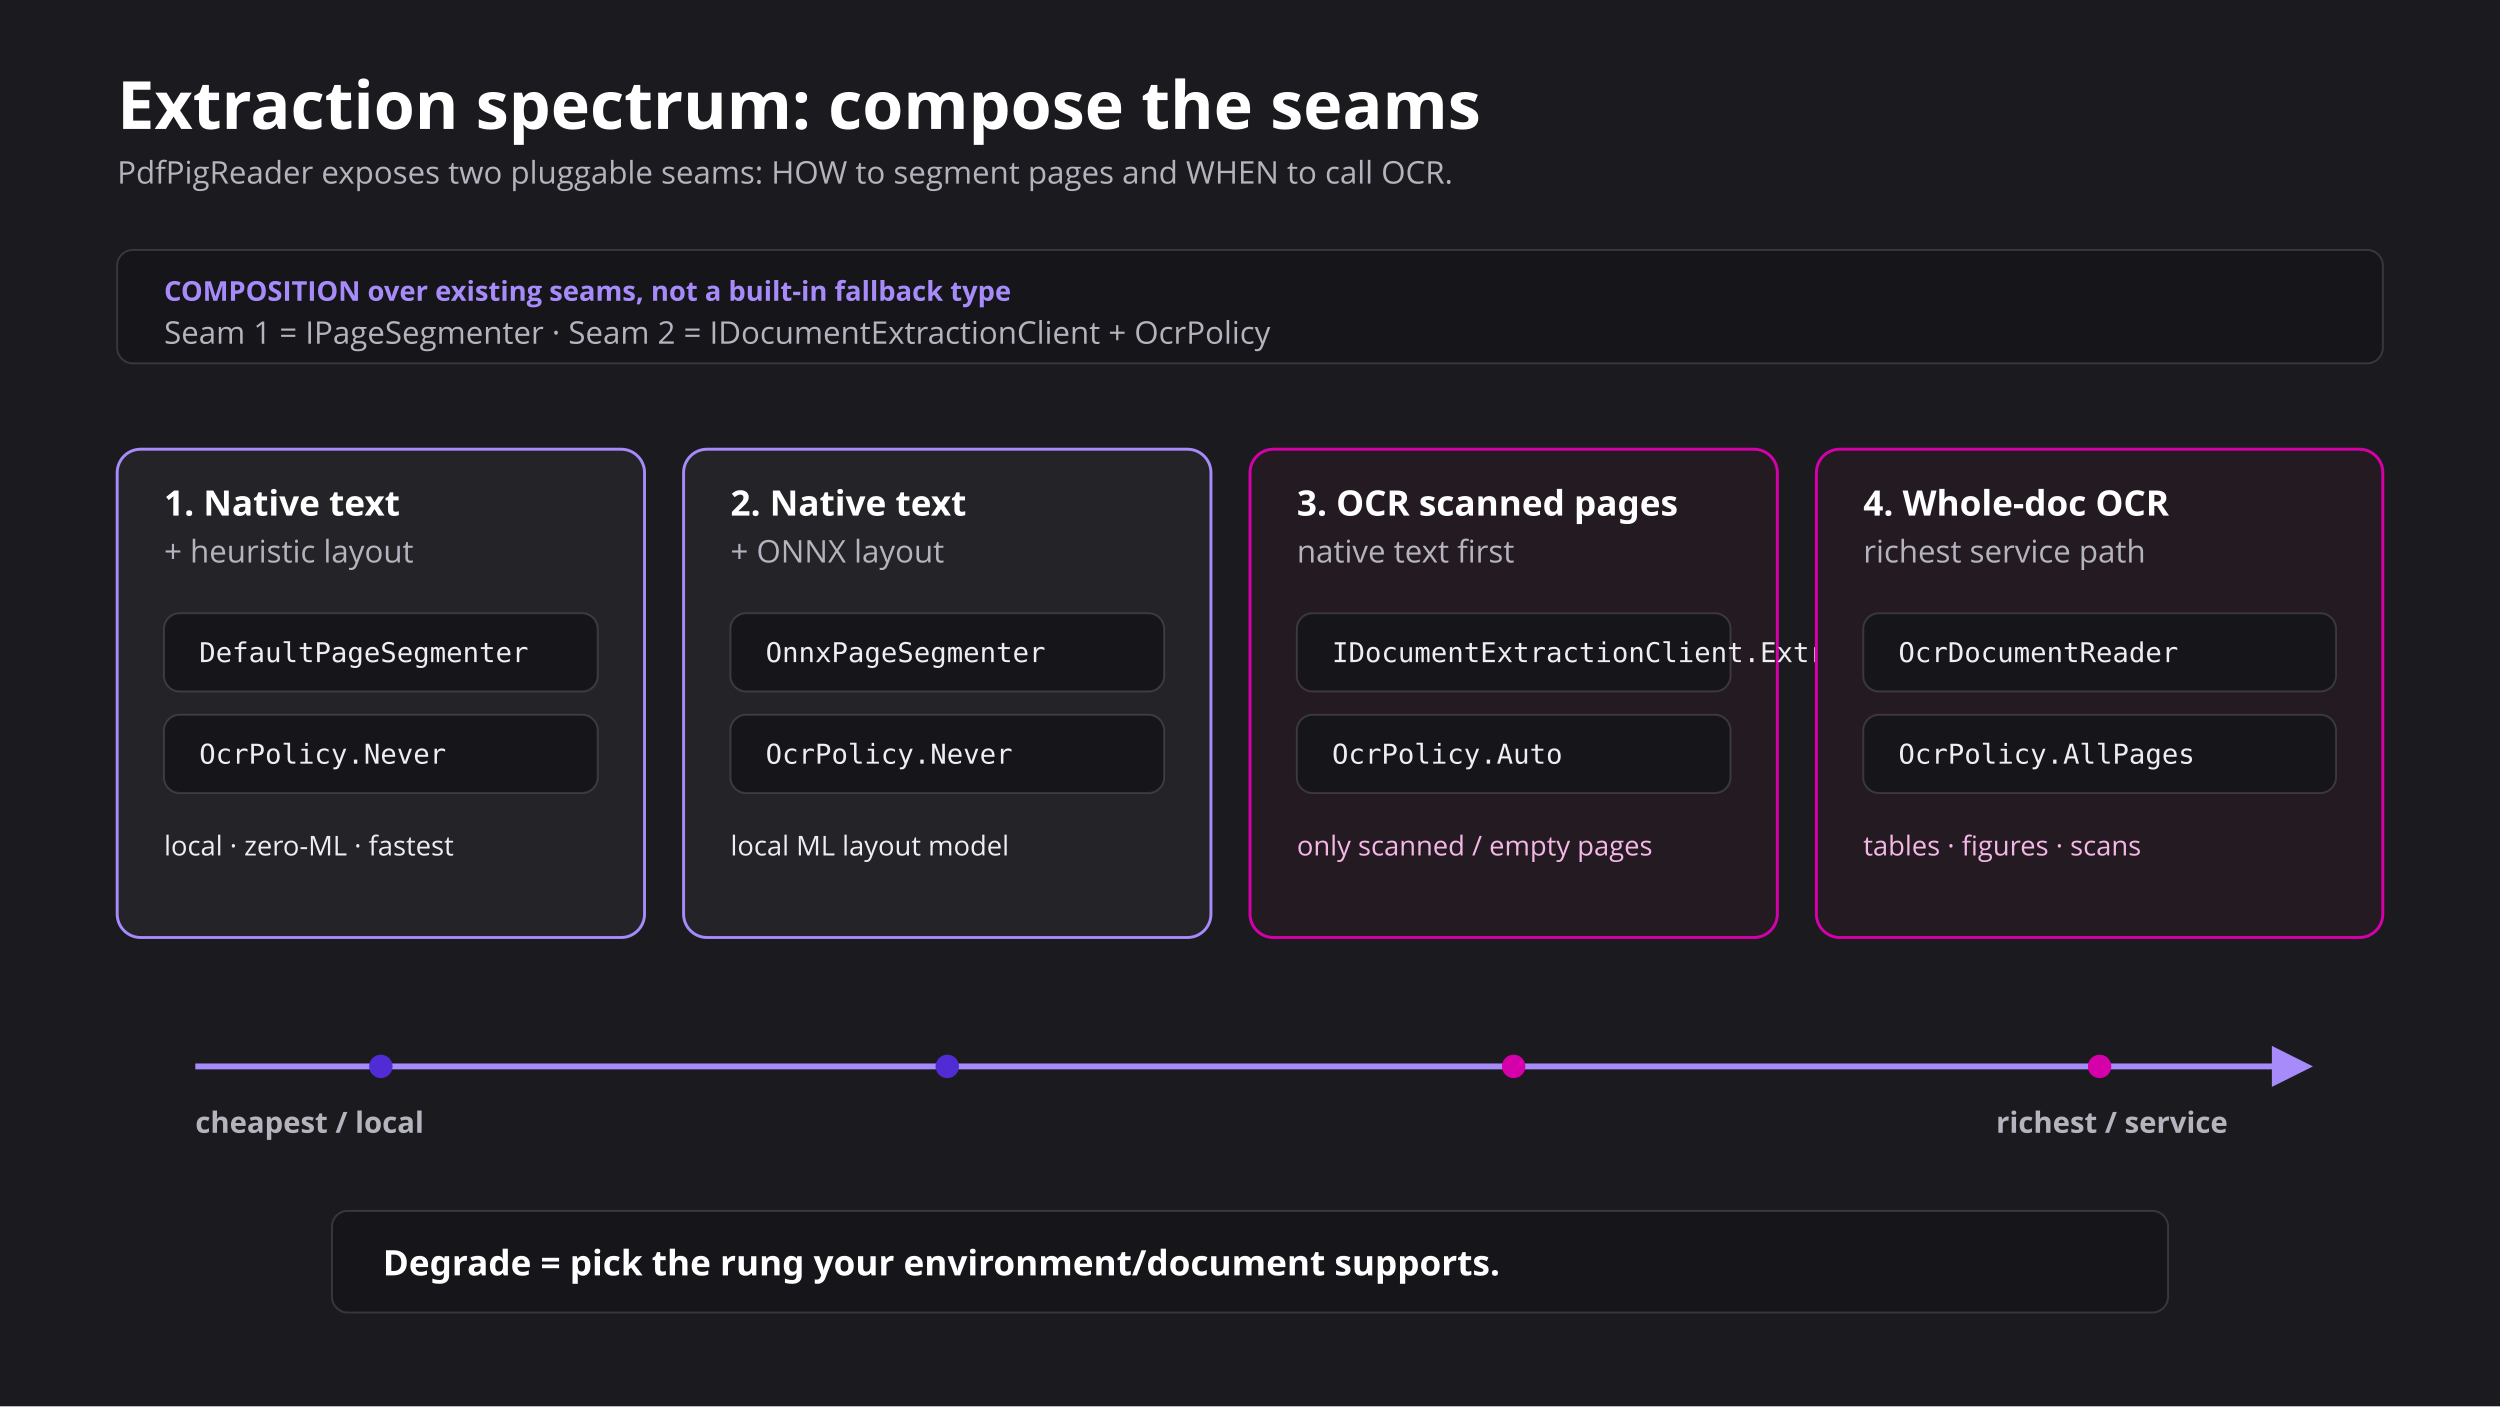
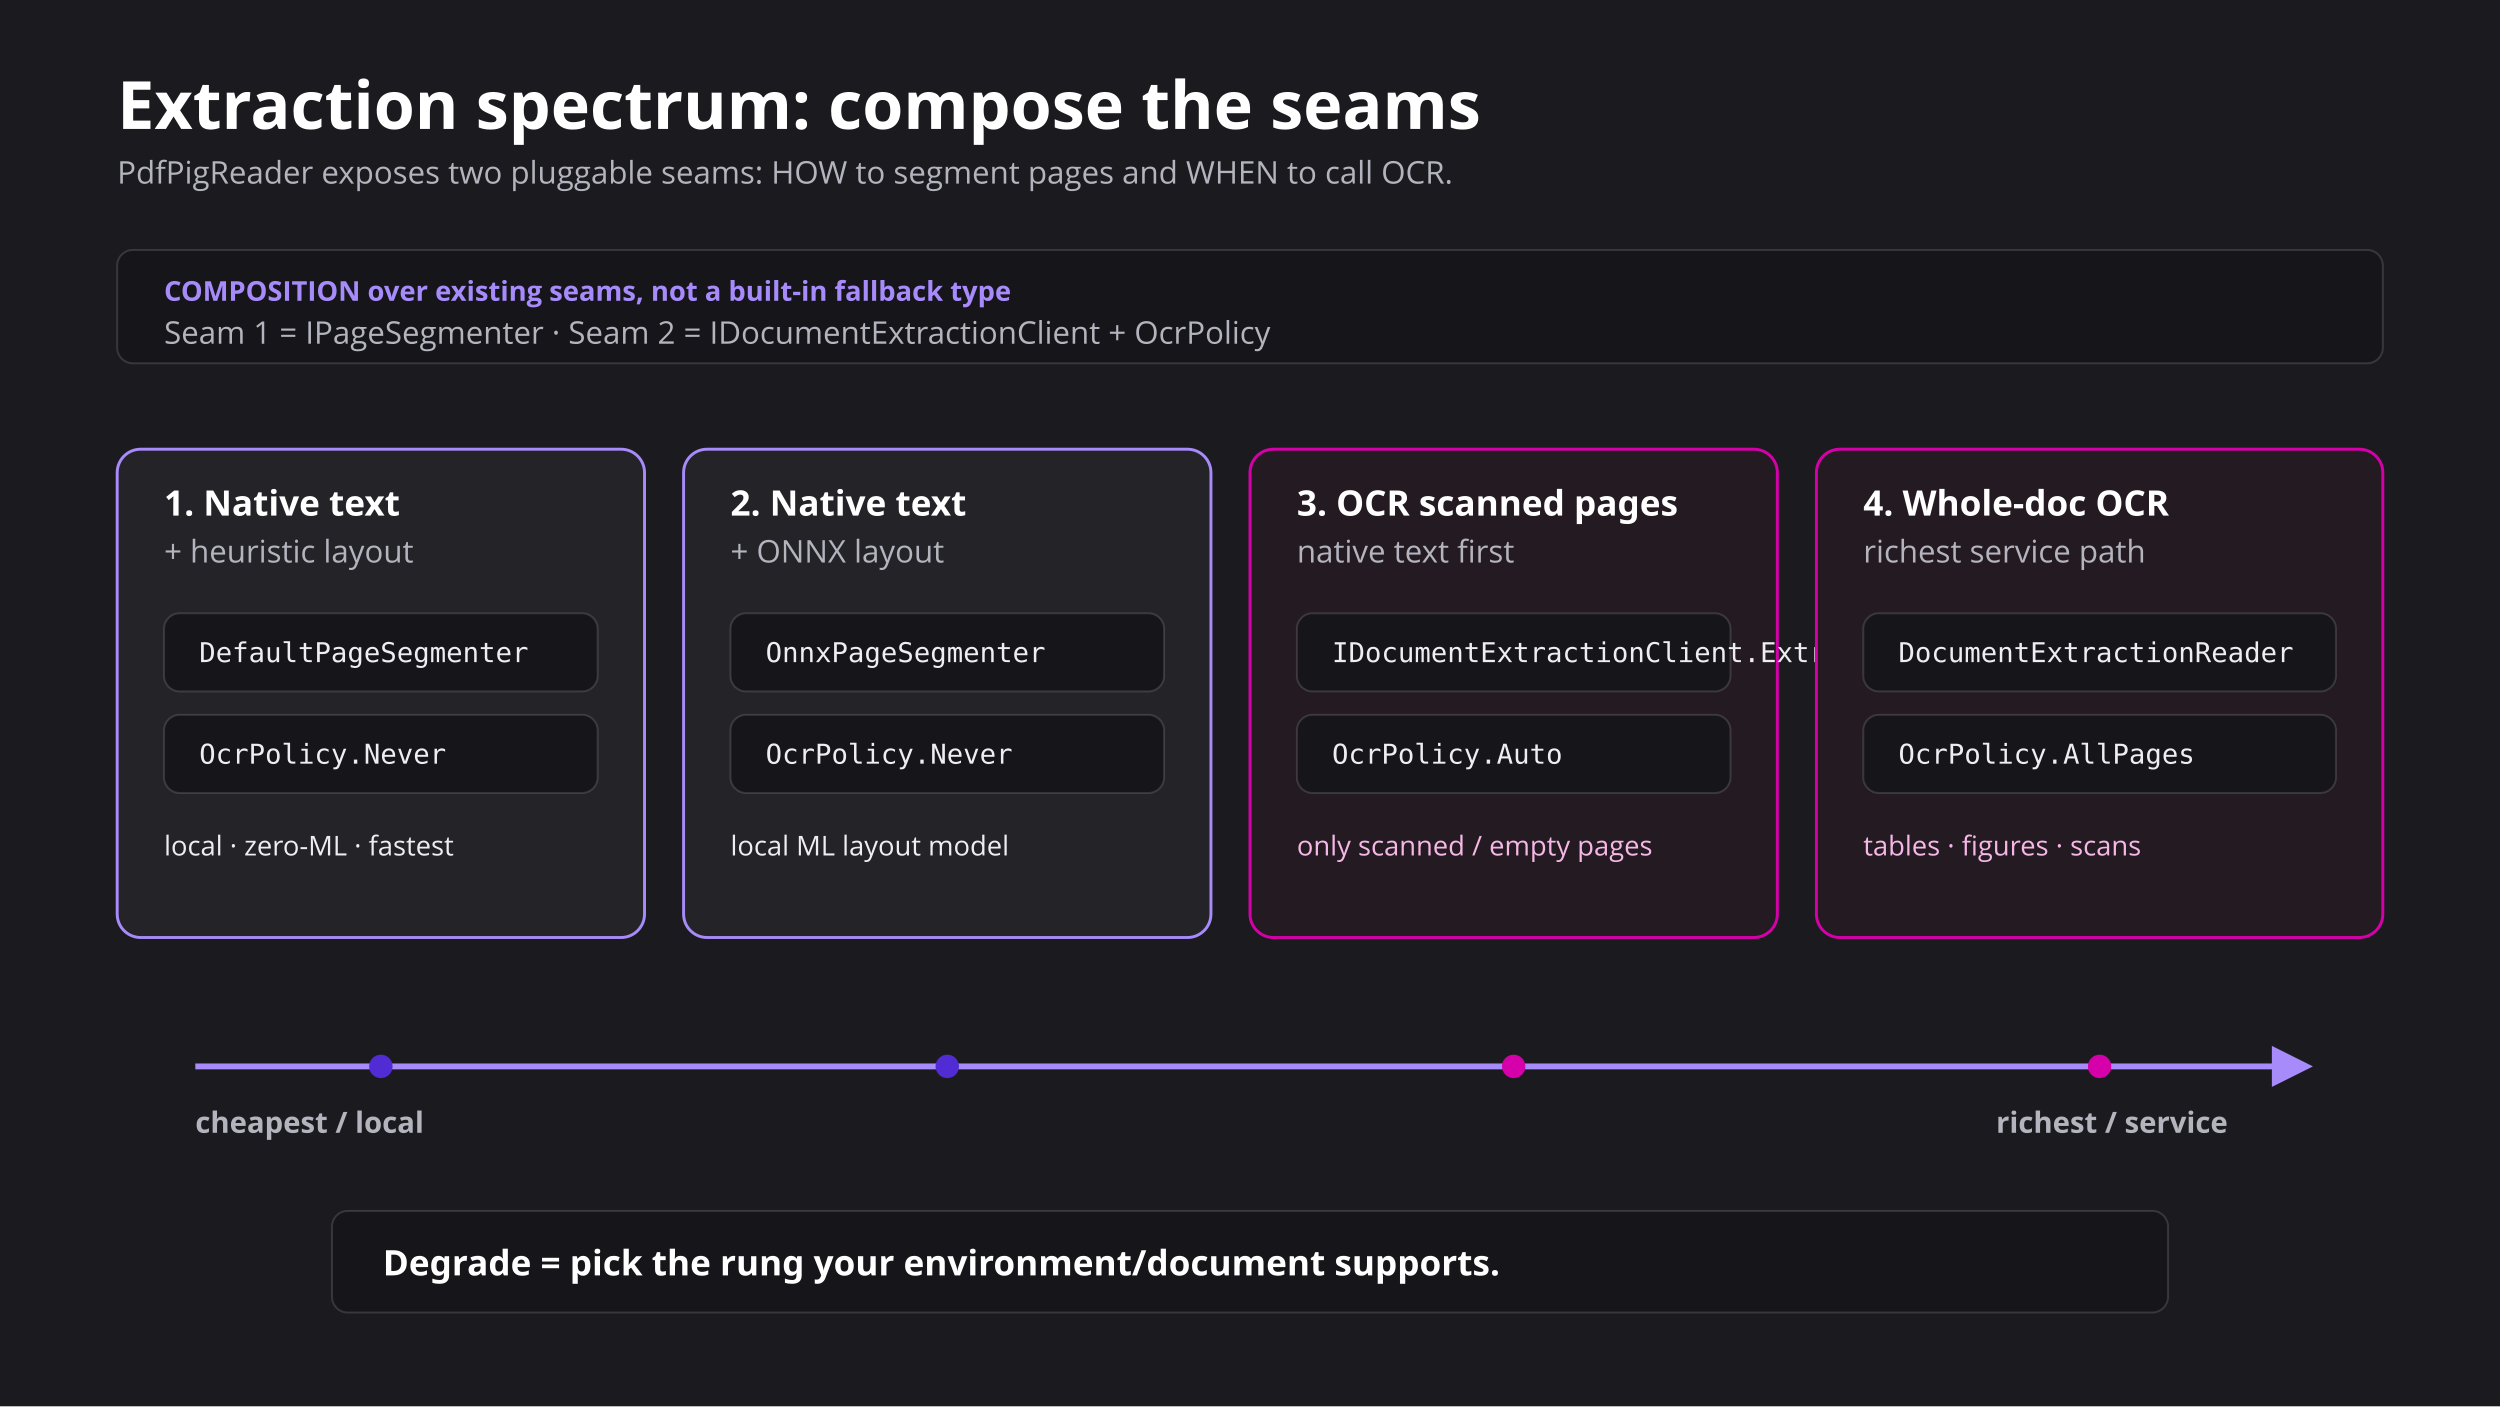
<svg xmlns="http://www.w3.org/2000/svg" viewBox="0 0 1280 720" font-family="'Space Grotesk','Segoe UI',system-ui,sans-serif">
  <defs>
    <marker id="arrow" viewBox="0 0 10 10" refX="8" refY="5" markerWidth="7" markerHeight="7" orient="auto-start-reverse">
      <path d="M0,0 L10,5 L0,10 z" fill="#a78bfa" />
    </marker>
    <style>
      .bg{fill:#1b1b1f}
      .title{fill:#ffffff;font-size:34px;font-weight:700}
      .sub{fill:#b4b4be;font-size:16px;font-family:'Open Sans',sans-serif}
      .card{fill:#232328;stroke:#a78bfa;stroke-width:1.5;rx:12}
      .card2{fill:#241a22;stroke:#d600aa;stroke-width:1.5;rx:12}
      .ctitle{fill:#ffffff;font-size:18px;font-weight:700}
      .small{fill:#ededf2;font-size:14px;font-family:'Open Sans',sans-serif}
      .mono{font-family:'Cascadia Code',Consolas,monospace}
      .pill{fill:#15151a;stroke:rgba(255,255,255,0.14);stroke-width:1;rx:8}
      .label{fill:#a78bfa;font-size:14px;font-weight:700;font-family:'Open Sans',sans-serif}
      .accent{fill:#f5b8e6}
      .axis{fill:#b4b4be;font-size:15px;font-family:'Open Sans',sans-serif;font-weight:700}
    </style>
  </defs>
  <rect class="bg" x="0" y="0" width="1280" height="720" />
  <text class="title" x="60" y="66">Extraction spectrum: compose the seams</text>
  <text class="sub" x="60" y="94">PdfPigReader exposes two pluggable seams: HOW to segment pages and WHEN to call OCR.</text>
  <rect class="pill" x="60" y="128" width="1160" height="58" rx="10" stroke="#d600aa" />
  <text class="label" x="84" y="154" fill="#d600aa">COMPOSITION over existing seams, not a built-in fallback type</text>
  <text class="sub" x="84" y="176">Seam 1 = IPageSegmenter · Seam 2 = IDocumentExtractionClient + OcrPolicy</text>
  <rect class="card" x="60" y="230" width="270" height="250" rx="12" />
  <text class="ctitle" x="84" y="264">1. Native text</text>
  <text class="sub" x="84" y="288">+ heuristic layout</text>
  <rect class="pill" x="84" y="314" width="222" height="40" rx="8" />
  <text class="small mono" x="102" y="339">DefaultPageSegmenter</text>
  <rect class="pill" x="84" y="366" width="222" height="40" rx="8" />
  <text class="small mono" x="102" y="391">OcrPolicy.Never</text>
  <text class="small" x="84" y="438">local · zero-ML · fastest</text>
  <rect class="card" x="350" y="230" width="270" height="250" rx="12" />
  <text class="ctitle" x="374" y="264">2. Native text</text>
  <text class="sub" x="374" y="288">+ ONNX layout</text>
  <rect class="pill" x="374" y="314" width="222" height="40" rx="8" />
  <text class="small mono" x="392" y="339">OnnxPageSegmenter</text>
  <rect class="pill" x="374" y="366" width="222" height="40" rx="8" />
  <text class="small mono" x="392" y="391">OcrPolicy.Never</text>
  <text class="small" x="374" y="438">local ML layout model</text>
  <rect class="card2" x="640" y="230" width="270" height="250" rx="12" />
  <text class="ctitle" x="664" y="264">3. OCR scanned pages</text>
  <text class="sub" x="664" y="288">native text first</text>
  <rect class="pill" x="664" y="314" width="222" height="40" rx="8" />
-   <text class="small mono" x="682" y="339">IDocumentExtractionClient.ExtractAsync</text>
+   <text class="small mono" x="682" y="339">IDocumentExtractionClient.ExtractPagesAsync</text>
  <rect class="pill" x="664" y="366" width="222" height="40" rx="8" />
  <text class="small mono" x="682" y="391">OcrPolicy.Auto</text>
  <text class="small accent" x="664" y="438">only scanned / empty pages</text>
  <rect class="card2" x="930" y="230" width="290" height="250" rx="12" />
  <text class="ctitle" x="954" y="264">4. Whole-doc OCR</text>
  <text class="sub" x="954" y="288">richest service path</text>
  <rect class="pill" x="954" y="314" width="242" height="40" rx="8" />
-   <text class="small mono" x="972" y="339">OcrDocumentReader</text>
+   <text class="small mono" x="972" y="339">DocumentExtractionReader</text>
  <rect class="pill" x="954" y="366" width="242" height="40" rx="8" />
  <text class="small mono" x="972" y="391">OcrPolicy.AllPages</text>
  <text class="small accent" x="954" y="438">tables · figures · scans</text>
  <line x1="100" y1="546" x2="1180" y2="546" stroke="#a78bfa" stroke-width="3" marker-end="url(#arrow)" />
  <circle cx="195" cy="546" r="6" fill="#512bd4" />
  <circle cx="485" cy="546" r="6" fill="#512bd4" />
  <circle cx="775" cy="546" r="6" fill="#d600aa" />
  <circle cx="1075" cy="546" r="6" fill="#d600aa" />
  <text class="axis" x="100" y="580">cheapest / local</text>
  <text class="axis" x="1022" y="580">richest / service</text>
  <rect class="pill" x="170" y="620" width="940" height="52" rx="10" />
  <text class="ctitle" x="196" y="653" fill="#f5b8e6">Degrade = pick the rung your environment/document supports.</text>
</svg>
